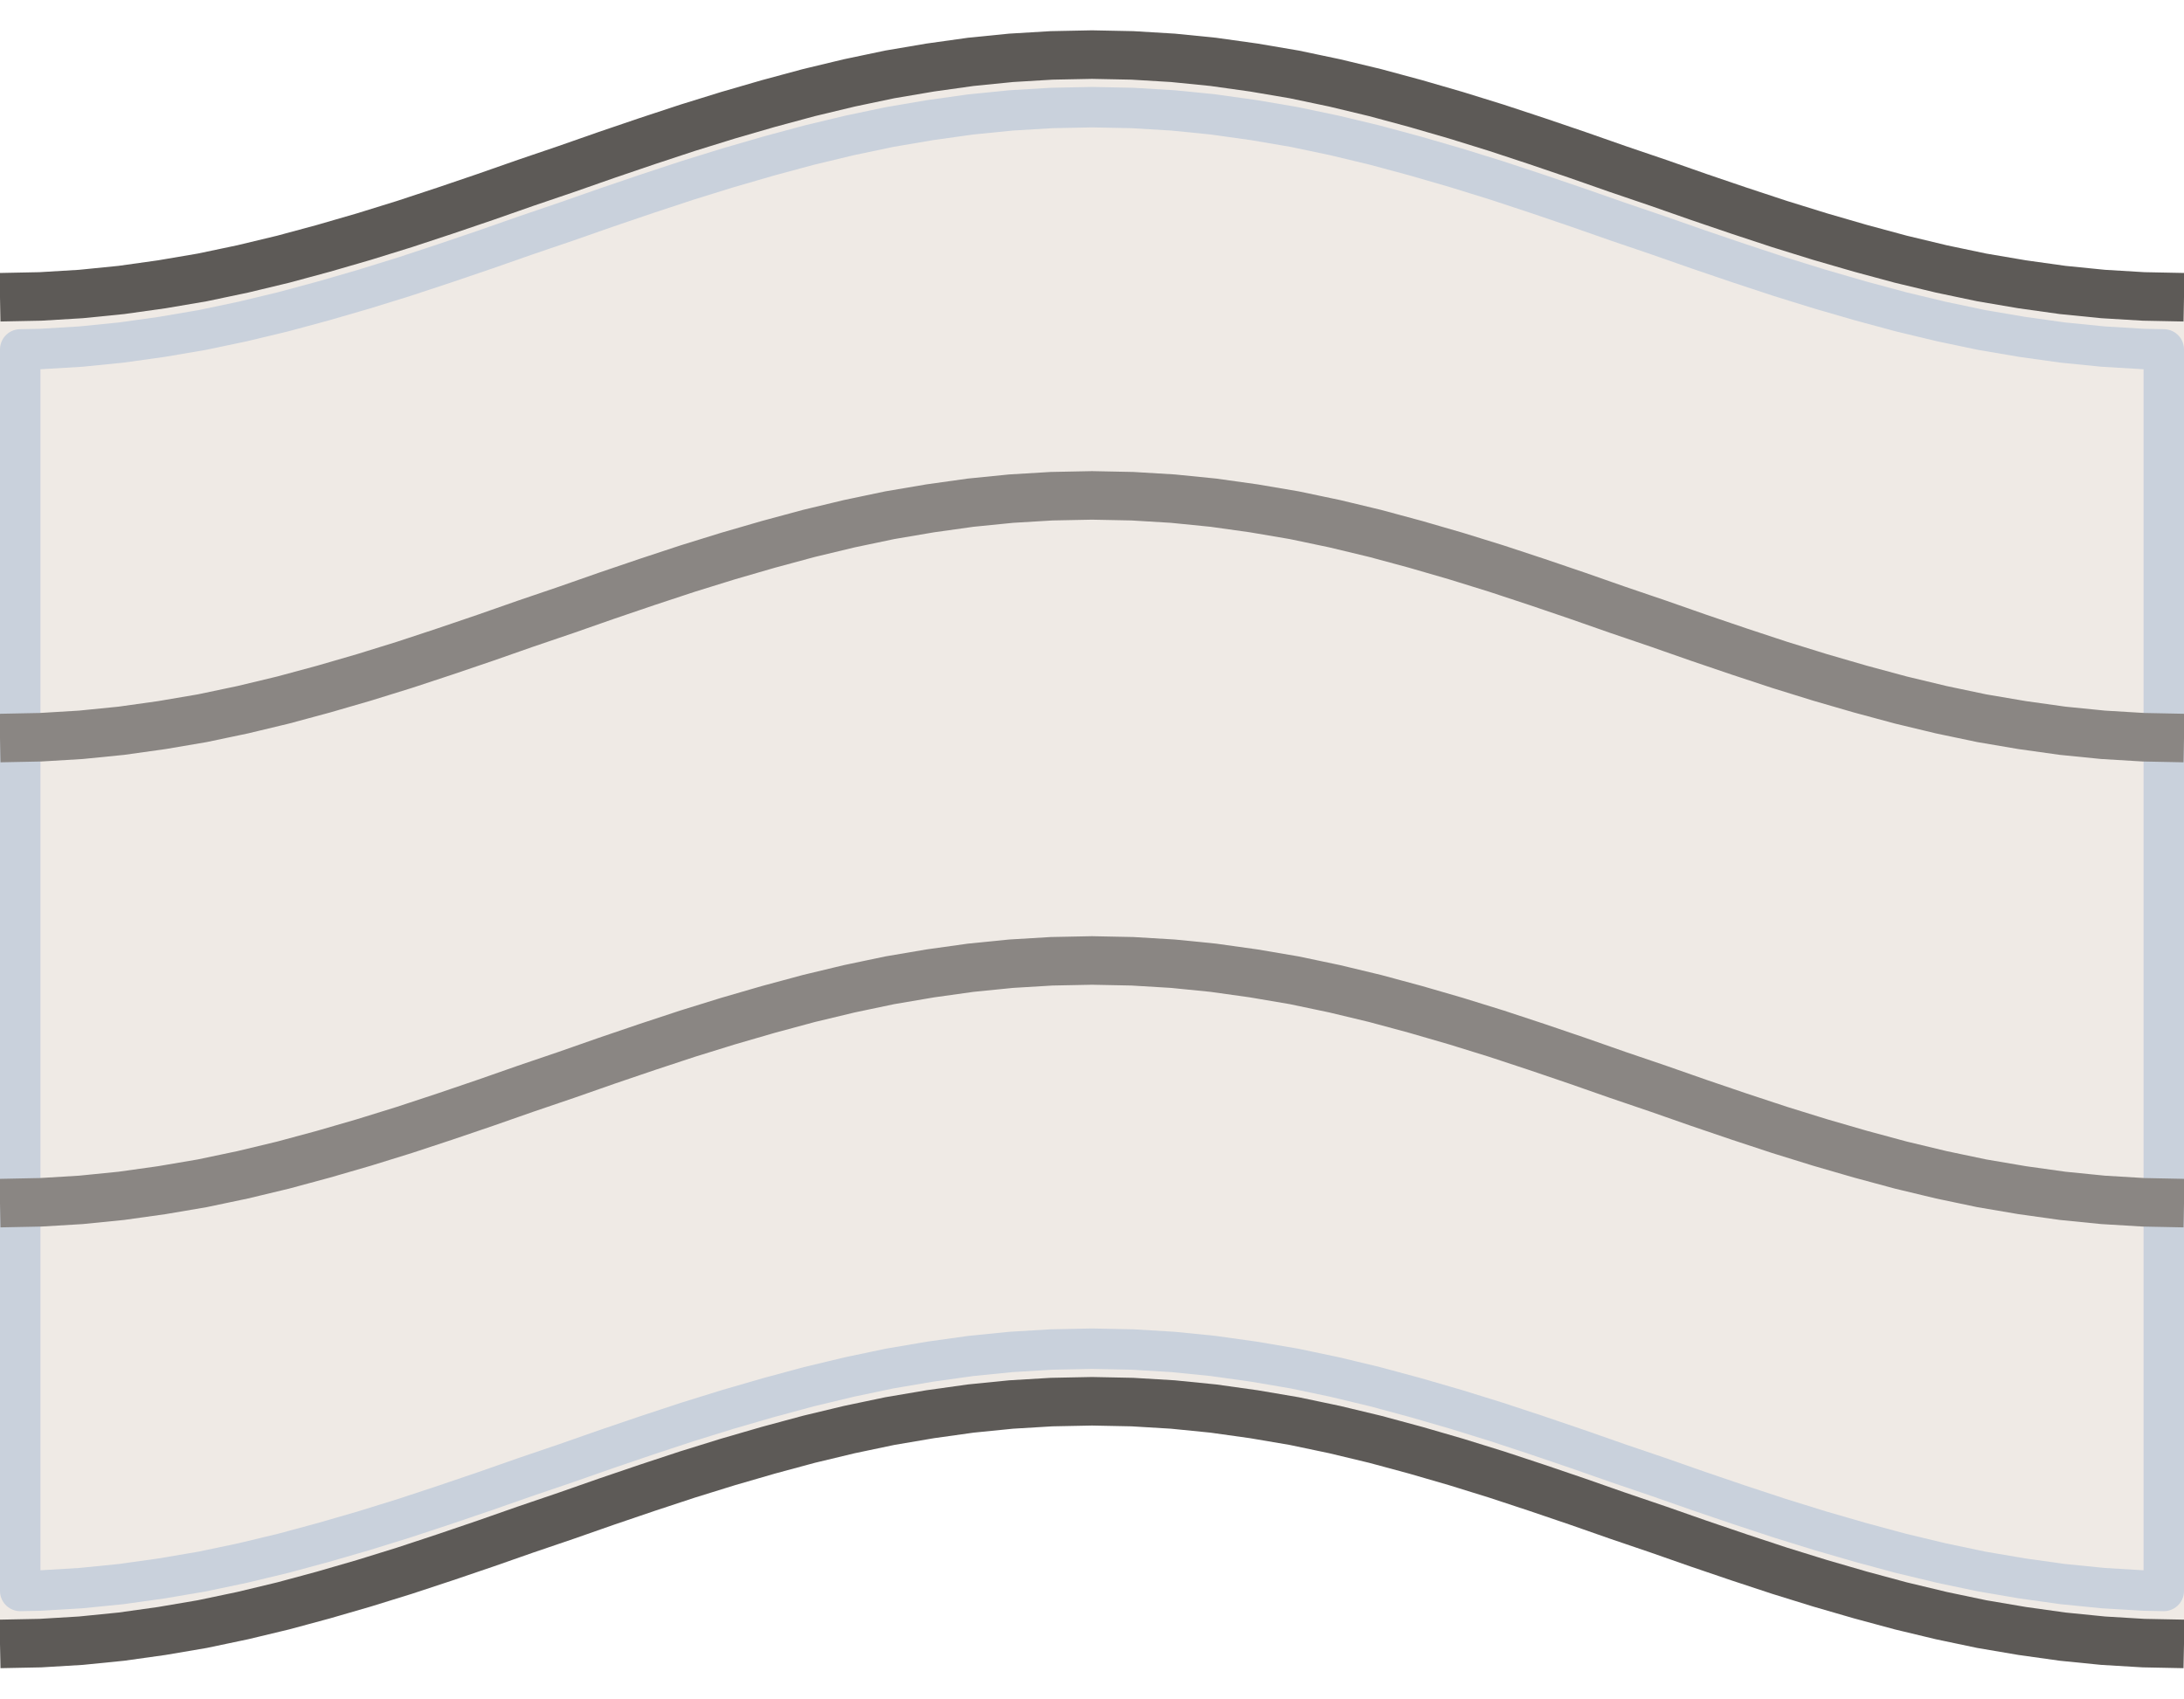
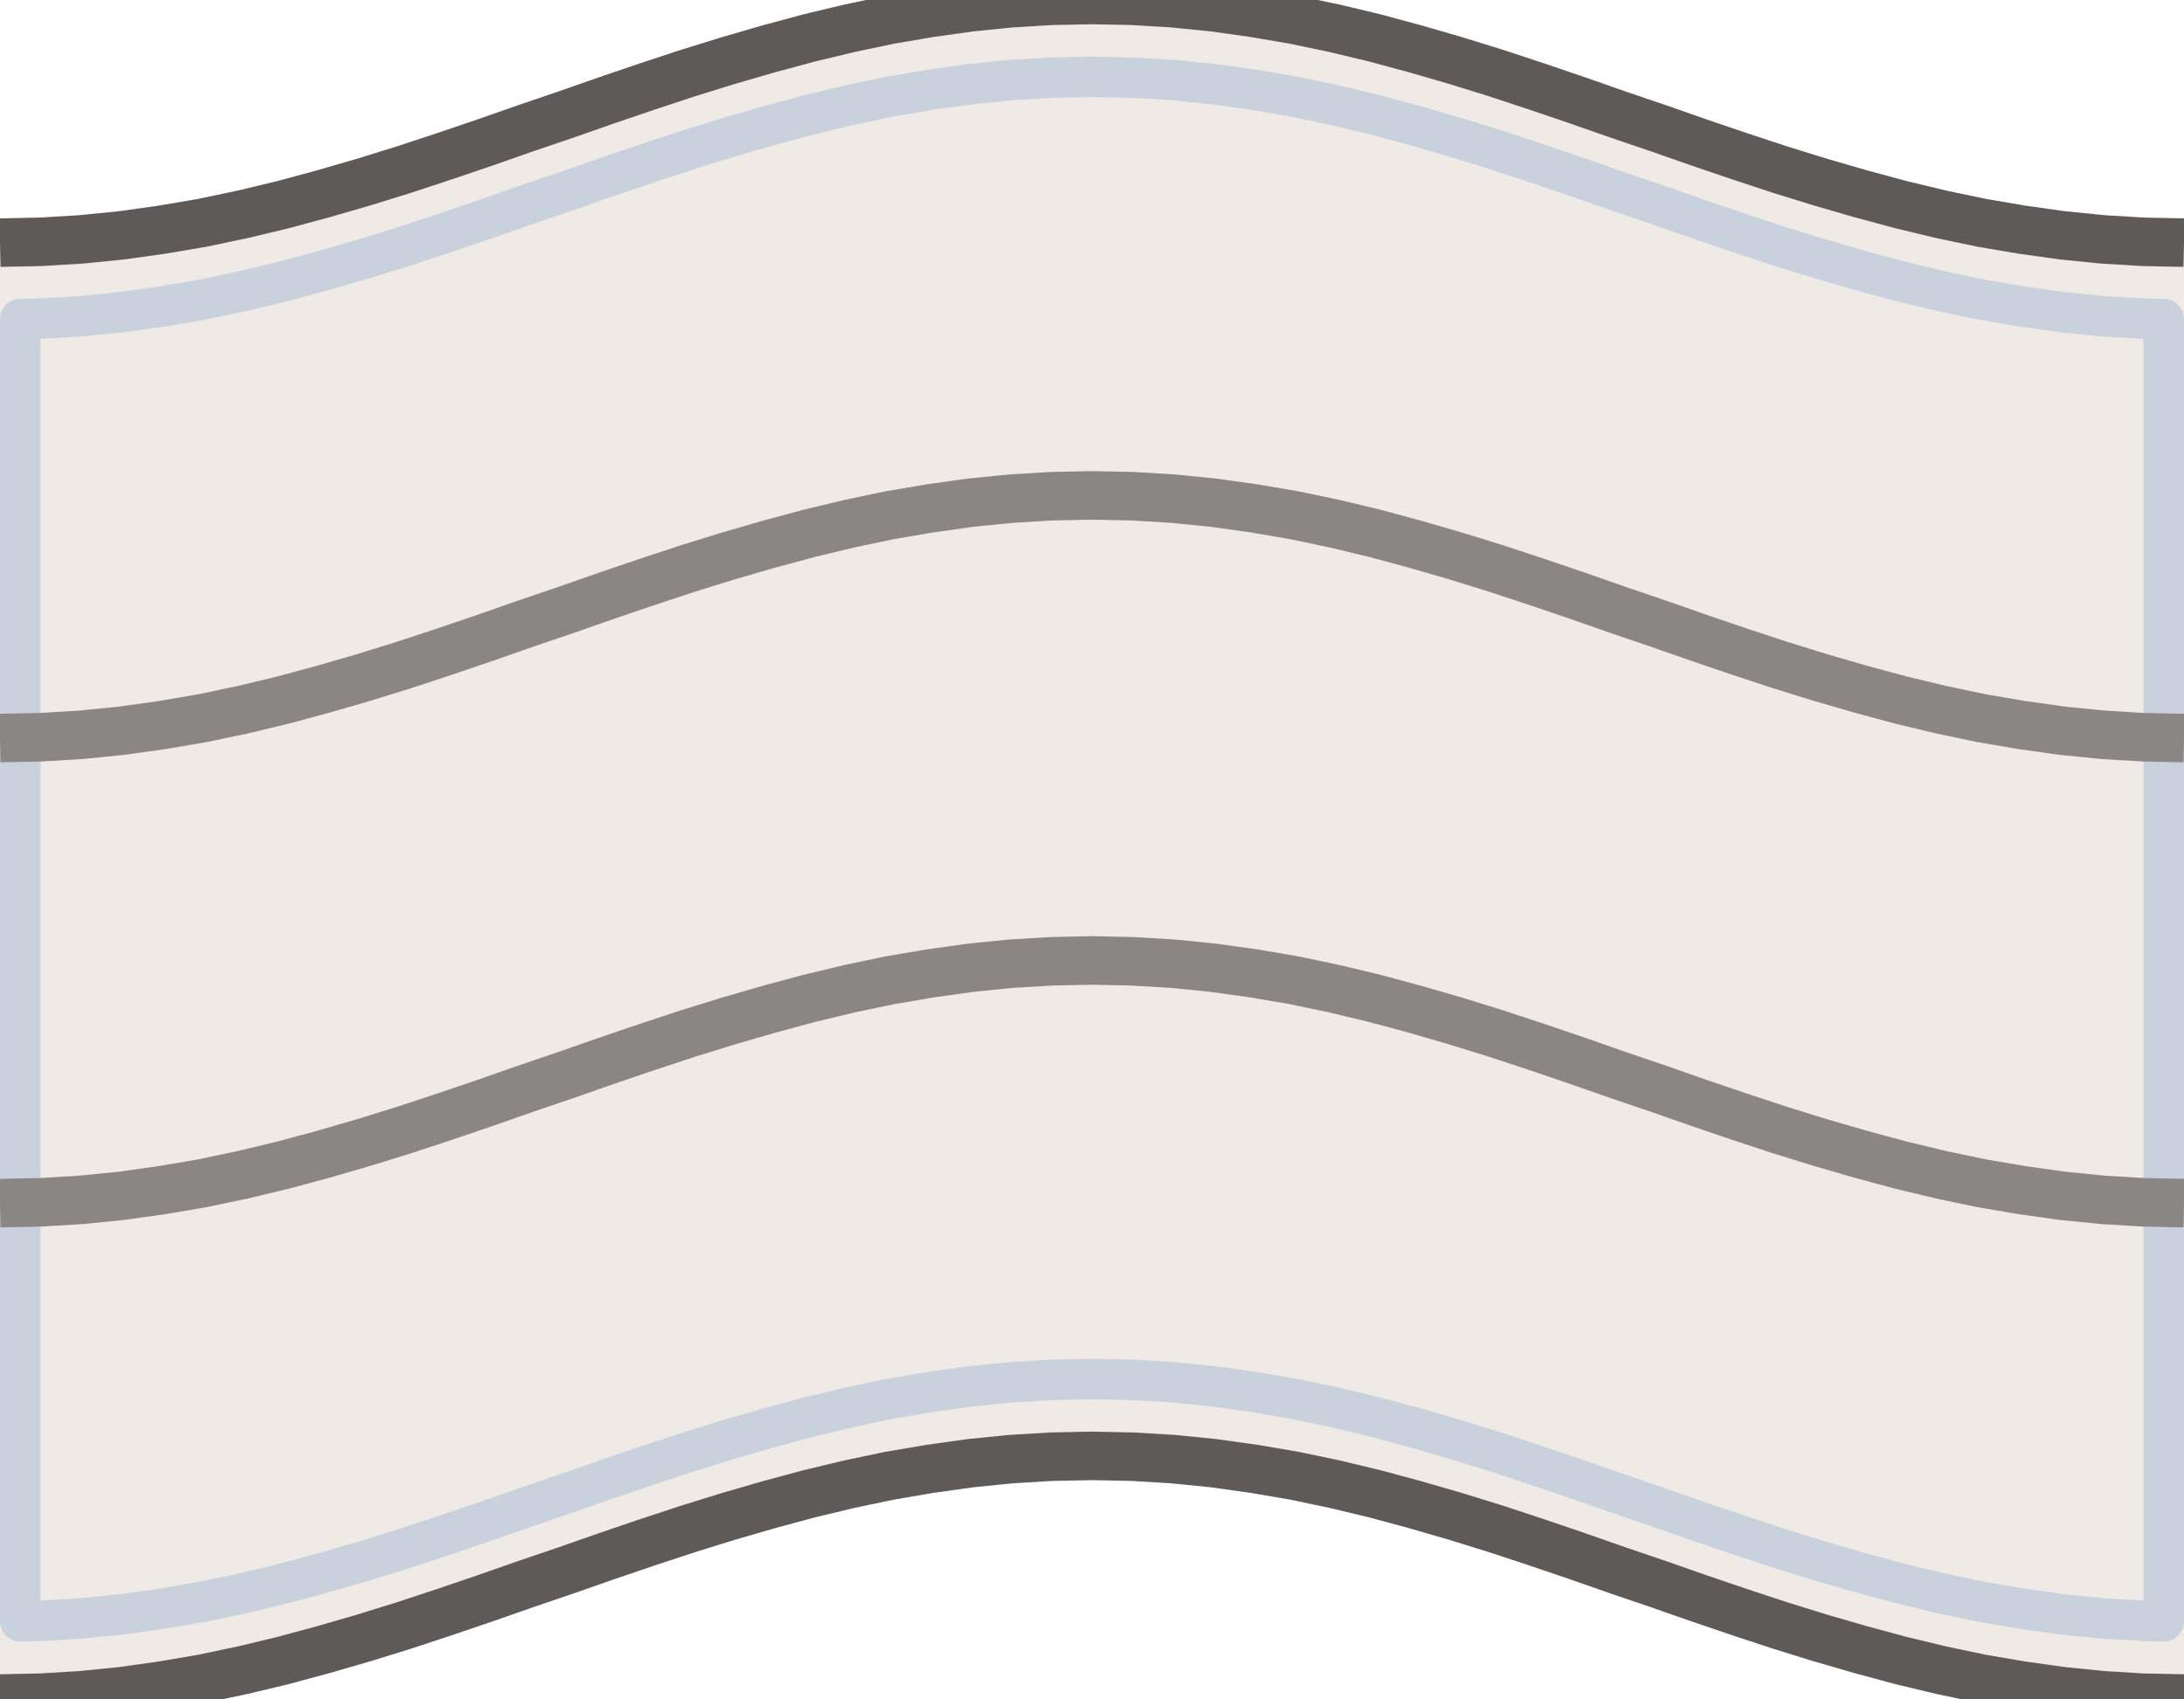
<svg xmlns="http://www.w3.org/2000/svg" width="54" height="42" viewBox="-27.0 -21.0 54 42">
-   <path d="M -27.00 -13.65 L -26.00 -13.67 L -25.00 -13.73 L -24.00 -13.83 L -23.00 -13.97 L -22.00 -14.14 L -21.00 -14.35 L -20.00 -14.59 L -19.00 -14.86 L -18.00 -15.15 L -17.00 -15.46 L -16.00 -15.79 L -15.00 -16.13 L -14.00 -16.48 L -13.00 -16.82 L -12.00 -17.17 L -11.00 -17.51 L -10.00 -17.84 L -9.00 -18.15 L -8.00 -18.44 L -7.00 -18.71 L -6.00 -18.95 L -5.00 -19.16 L -4.00 -19.33 L -3.00 -19.47 L -2.00 -19.57 L -1.00 -19.63 L 0.00 -19.65 L 1.00 -19.63 L 2.00 -19.57 L 3.00 -19.47 L 4.00 -19.33 L 5.00 -19.16 L 6.00 -18.95 L 7.00 -18.71 L 8.00 -18.44 L 9.00 -18.15 L 10.00 -17.84 L 11.00 -17.51 L 12.00 -17.17 L 13.00 -16.82 L 14.00 -16.48 L 15.00 -16.13 L 16.00 -15.79 L 17.00 -15.46 L 18.00 -15.15 L 19.00 -14.86 L 20.00 -14.59 L 21.00 -14.35 L 22.00 -14.14 L 23.00 -13.97 L 24.00 -13.83 L 25.00 -13.73 L 26.00 -13.67 L 27.00 -13.65 L 27.00 19.65 L 26.00 19.63 L 25.00 19.57 L 24.00 19.47 L 23.00 19.33 L 22.00 19.16 L 21.00 18.95 L 20.00 18.71 L 19.00 18.44 L 18.00 18.15 L 17.00 17.84 L 16.00 17.51 L 15.00 17.17 L 14.00 16.82 L 13.00 16.48 L 12.00 16.13 L 11.00 15.79 L 10.00 15.46 L 9.00 15.15 L 8.00 14.86 L 7.00 14.59 L 6.00 14.35 L 5.00 14.14 L 4.00 13.97 L 3.00 13.83 L 2.00 13.73 L 1.00 13.67 L 0.00 13.65 L -1.00 13.67 L -2.00 13.73 L -3.00 13.83 L -4.00 13.97 L -5.00 14.14 L -6.00 14.35 L -7.00 14.59 L -8.00 14.86 L -9.00 15.15 L -10.00 15.46 L -11.00 15.79 L -12.00 16.13 L -13.00 16.48 L -14.00 16.82 L -15.00 17.17 L -16.00 17.51 L -17.00 17.84 L -18.00 18.15 L -19.00 18.44 L -20.00 18.71 L -21.00 18.95 L -22.00 19.16 L -23.00 19.33 L -24.00 19.47 L -25.00 19.57 L -26.00 19.63 L -27.00 19.65 Z" fill="#efeae5" />
-   <path d="M -26.50 -12.36 L -26.00 -12.37 L -25.00 -12.43 L -24.00 -12.53 L -23.00 -12.67 L -22.00 -12.84 L -21.00 -13.05 L -20.00 -13.29 L -19.00 -13.56 L -18.00 -13.85 L -17.00 -14.16 L -16.00 -14.49 L -15.00 -14.83 L -14.00 -15.18 L -13.00 -15.52 L -12.00 -15.87 L -11.00 -16.21 L -10.00 -16.54 L -9.00 -16.85 L -8.00 -17.14 L -7.00 -17.41 L -6.00 -17.65 L -5.00 -17.86 L -4.00 -18.03 L -3.00 -18.17 L -2.00 -18.27 L -1.00 -18.33 L 0.00 -18.35 L 1.00 -18.33 L 2.00 -18.27 L 3.00 -18.17 L 4.00 -18.03 L 5.00 -17.86 L 6.00 -17.65 L 7.00 -17.41 L 8.00 -17.14 L 9.00 -16.85 L 10.00 -16.54 L 11.00 -16.21 L 12.00 -15.87 L 13.00 -15.52 L 14.00 -15.18 L 15.00 -14.83 L 16.00 -14.49 L 17.00 -14.16 L 18.00 -13.85 L 19.00 -13.56 L 20.00 -13.29 L 21.00 -13.05 L 22.00 -12.84 L 23.00 -12.67 L 24.00 -12.53 L 25.00 -12.43 L 26.00 -12.37 L 26.50 -12.36 L 26.50 18.34 L 26.00 18.33 L 25.00 18.27 L 24.00 18.17 L 23.00 18.03 L 22.00 17.86 L 21.00 17.65 L 20.00 17.41 L 19.00 17.14 L 18.00 16.85 L 17.00 16.54 L 16.00 16.21 L 15.00 15.87 L 14.00 15.52 L 13.00 15.18 L 12.00 14.83 L 11.00 14.49 L 10.00 14.16 L 9.00 13.85 L 8.00 13.56 L 7.00 13.29 L 6.00 13.05 L 5.00 12.84 L 4.00 12.67 L 3.00 12.53 L 2.00 12.43 L 1.00 12.37 L 0.00 12.35 L -1.00 12.37 L -2.00 12.43 L -3.00 12.53 L -4.00 12.67 L -5.00 12.84 L -6.00 13.05 L -7.00 13.29 L -8.00 13.56 L -9.00 13.85 L -10.00 14.16 L -11.00 14.49 L -12.00 14.83 L -13.00 15.18 L -14.00 15.52 L -15.00 15.87 L -16.00 16.21 L -17.00 16.54 L -18.00 16.85 L -19.00 17.14 L -20.00 17.41 L -21.00 17.65 L -22.00 17.86 L -23.00 18.03 L -24.00 18.17 L -25.00 18.27 L -26.00 18.33 L -26.50 18.34 Z" fill="none" stroke="#c9d1dc" stroke-width="1.0" stroke-linejoin="round" />
-   <path d="M -27.00 -13.65 L -26.00 -13.67 L -25.00 -13.73 L -24.00 -13.83 L -23.00 -13.97 L -22.00 -14.14 L -21.00 -14.35 L -20.00 -14.59 L -19.00 -14.86 L -18.00 -15.15 L -17.00 -15.46 L -16.00 -15.79 L -15.00 -16.13 L -14.00 -16.48 L -13.00 -16.82 L -12.00 -17.17 L -11.00 -17.51 L -10.00 -17.84 L -9.00 -18.15 L -8.00 -18.44 L -7.00 -18.71 L -6.00 -18.95 L -5.00 -19.16 L -4.00 -19.33 L -3.00 -19.47 L -2.00 -19.57 L -1.00 -19.63 L 0.00 -19.65 L 1.00 -19.63 L 2.00 -19.57 L 3.00 -19.47 L 4.00 -19.33 L 5.00 -19.16 L 6.00 -18.95 L 7.00 -18.71 L 8.00 -18.44 L 9.00 -18.15 L 10.00 -17.84 L 11.00 -17.51 L 12.00 -17.17 L 13.00 -16.82 L 14.00 -16.48 L 15.00 -16.13 L 16.00 -15.79 L 17.00 -15.46 L 18.00 -15.15 L 19.00 -14.86 L 20.00 -14.59 L 21.00 -14.35 L 22.00 -14.14 L 23.00 -13.97 L 24.00 -13.83 L 25.00 -13.73 L 26.00 -13.67 L 27.00 -13.65" fill="none" stroke="#5d5a57" stroke-width="1.2" />
-   <path d="M -27.00 19.65 L -26.00 19.63 L -25.00 19.57 L -24.00 19.47 L -23.00 19.33 L -22.00 19.16 L -21.00 18.95 L -20.00 18.71 L -19.00 18.44 L -18.00 18.15 L -17.00 17.84 L -16.00 17.51 L -15.00 17.17 L -14.00 16.82 L -13.00 16.48 L -12.00 16.13 L -11.00 15.79 L -10.00 15.46 L -9.00 15.15 L -8.00 14.86 L -7.00 14.59 L -6.00 14.35 L -5.00 14.14 L -4.00 13.97 L -3.00 13.83 L -2.00 13.73 L -1.00 13.67 L 0.00 13.65 L 1.00 13.67 L 2.00 13.73 L 3.00 13.83 L 4.00 13.97 L 5.00 14.14 L 6.00 14.35 L 7.00 14.59 L 8.00 14.86 L 9.00 15.15 L 10.00 15.46 L 11.00 15.79 L 12.00 16.13 L 13.00 16.48 L 14.00 16.82 L 15.00 17.17 L 16.00 17.51 L 17.00 17.84 L 18.00 18.15 L 19.00 18.44 L 20.00 18.71 L 21.00 18.95 L 22.00 19.16 L 23.00 19.33 L 24.00 19.47 L 25.00 19.57 L 26.00 19.63 L 27.00 19.65" fill="none" stroke="#5d5a57" stroke-width="1.2" />
+   <path d="M -27.00 -14.40 L -26.00 -14.42 L -25.00 -14.48 L -24.00 -14.58 L -23.00 -14.72 L -22.00 -14.89 L -21.00 -15.10 L -20.00 -15.34 L -19.00 -15.61 L -18.00 -15.90 L -17.00 -16.21 L -16.00 -16.54 L -15.00 -16.88 L -14.00 -17.23 L -13.00 -17.57 L -12.00 -17.92 L -11.00 -18.26 L -10.00 -18.59 L -9.00 -18.90 L -8.00 -19.19 L -7.00 -19.46 L -6.00 -19.70 L -5.00 -19.91 L -4.00 -20.08 L -3.00 -20.22 L -2.00 -20.32 L -1.00 -20.38 L 0.00 -20.40 L 1.00 -20.38 L 2.00 -20.32 L 3.00 -20.22 L 4.00 -20.08 L 5.00 -19.91 L 6.00 -19.70 L 7.00 -19.46 L 8.00 -19.19 L 9.00 -18.90 L 10.00 -18.59 L 11.00 -18.26 L 12.00 -17.92 L 13.00 -17.57 L 14.00 -17.23 L 15.00 -16.88 L 16.00 -16.54 L 17.00 -16.21 L 18.00 -15.90 L 19.00 -15.61 L 20.00 -15.34 L 21.00 -15.10 L 22.00 -14.89 L 23.00 -14.72 L 24.00 -14.58 L 25.00 -14.48 L 26.00 -14.42 L 27.00 -14.40 L 27.00 20.40 L 26.00 20.38 L 25.00 20.32 L 24.00 20.22 L 23.00 20.08 L 22.00 19.91 L 21.00 19.70 L 20.00 19.46 L 19.00 19.19 L 18.00 18.90 L 17.00 18.59 L 16.00 18.26 L 15.00 17.92 L 14.00 17.57 L 13.00 17.23 L 12.00 16.88 L 11.00 16.54 L 10.00 16.21 L 9.00 15.90 L 8.00 15.61 L 7.00 15.34 L 6.00 15.10 L 5.00 14.89 L 4.00 14.72 L 3.00 14.58 L 2.00 14.48 L 1.00 14.42 L 0.00 14.40 L -1.00 14.42 L -2.00 14.48 L -3.00 14.58 L -4.00 14.72 L -5.00 14.89 L -6.00 15.10 L -7.00 15.34 L -8.00 15.61 L -9.00 15.90 L -10.00 16.21 L -11.00 16.54 L -12.00 16.88 L -13.00 17.23 L -14.00 17.57 L -15.00 17.92 L -16.00 18.26 L -17.00 18.59 L -18.00 18.90 L -19.00 19.19 L -20.00 19.46 L -21.00 19.70 L -22.00 19.91 L -23.00 20.08 L -24.00 20.22 L -25.00 20.32 L -26.00 20.38 L -27.00 20.40 Z" fill="#efeae5" />
+   <path d="M -26.50 -13.11 L -26.00 -13.12 L -25.00 -13.18 L -24.00 -13.28 L -23.00 -13.42 L -22.00 -13.59 L -21.00 -13.80 L -20.00 -14.04 L -19.00 -14.31 L -18.00 -14.60 L -17.00 -14.91 L -16.00 -15.24 L -15.00 -15.58 L -14.00 -15.93 L -13.00 -16.27 L -12.00 -16.62 L -11.00 -16.96 L -10.00 -17.29 L -9.00 -17.60 L -8.00 -17.89 L -7.00 -18.16 L -6.00 -18.40 L -5.00 -18.61 L -4.00 -18.78 L -3.00 -18.92 L -2.00 -19.02 L -1.00 -19.08 L 0.00 -19.10 L 1.00 -19.08 L 2.00 -19.02 L 3.00 -18.92 L 4.00 -18.78 L 5.00 -18.61 L 6.00 -18.40 L 7.00 -18.16 L 8.00 -17.89 L 9.00 -17.60 L 10.00 -17.29 L 11.00 -16.96 L 12.00 -16.62 L 13.00 -16.27 L 14.00 -15.93 L 15.00 -15.58 L 16.00 -15.24 L 17.00 -14.91 L 18.00 -14.60 L 19.00 -14.31 L 20.00 -14.04 L 21.00 -13.80 L 22.00 -13.59 L 23.00 -13.42 L 24.00 -13.28 L 25.00 -13.18 L 26.00 -13.12 L 26.50 -13.11 L 26.50 19.09 L 26.00 19.08 L 25.00 19.02 L 24.00 18.92 L 23.00 18.78 L 22.00 18.61 L 21.00 18.40 L 20.00 18.16 L 19.00 17.89 L 18.00 17.60 L 17.00 17.29 L 16.00 16.96 L 15.00 16.62 L 14.00 16.27 L 13.00 15.93 L 12.00 15.58 L 11.00 15.24 L 10.00 14.91 L 9.00 14.60 L 8.00 14.31 L 7.00 14.04 L 6.00 13.80 L 5.00 13.59 L 4.00 13.42 L 3.00 13.28 L 2.00 13.18 L 1.00 13.12 L 0.00 13.10 L -1.00 13.12 L -2.00 13.18 L -3.00 13.28 L -4.00 13.42 L -5.00 13.59 L -6.00 13.80 L -7.00 14.04 L -8.00 14.31 L -9.00 14.60 L -10.00 14.91 L -11.00 15.24 L -12.00 15.58 L -13.00 15.93 L -14.00 16.27 L -15.00 16.62 L -16.00 16.96 L -17.00 17.29 L -18.00 17.60 L -19.00 17.89 L -20.00 18.16 L -21.00 18.40 L -22.00 18.61 L -23.00 18.78 L -24.00 18.92 L -25.00 19.02 L -26.00 19.08 L -26.50 19.09 Z" fill="none" stroke="#c9d1dc" stroke-width="1.0" stroke-linejoin="round" />
+   <path d="M -27.00 -15.00 L -26.00 -15.02 L -25.00 -15.08 L -24.00 -15.18 L -23.00 -15.32 L -22.00 -15.49 L -21.00 -15.70 L -20.00 -15.94 L -19.00 -16.21 L -18.00 -16.50 L -17.00 -16.81 L -16.00 -17.14 L -15.00 -17.48 L -14.00 -17.83 L -13.00 -18.17 L -12.00 -18.52 L -11.00 -18.86 L -10.00 -19.19 L -9.00 -19.50 L -8.00 -19.79 L -7.00 -20.06 L -6.00 -20.30 L -5.00 -20.51 L -4.00 -20.68 L -3.00 -20.82 L -2.00 -20.92 L -1.00 -20.98 L 0.00 -21.00 L 1.00 -20.98 L 2.00 -20.92 L 3.00 -20.82 L 4.00 -20.68 L 5.00 -20.51 L 6.00 -20.30 L 7.00 -20.06 L 8.00 -19.79 L 9.00 -19.50 L 10.00 -19.19 L 11.00 -18.86 L 12.00 -18.52 L 13.00 -18.17 L 14.00 -17.83 L 15.00 -17.48 L 16.00 -17.14 L 17.00 -16.81 L 18.00 -16.50 L 19.00 -16.21 L 20.00 -15.94 L 21.00 -15.70 L 22.00 -15.49 L 23.00 -15.32 L 24.00 -15.18 L 25.00 -15.08 L 26.00 -15.02 L 27.00 -15.00" fill="none" stroke="#5d5a57" stroke-width="1.2" />
+   <path d="M -27.00 21.00 L -26.00 20.98 L -25.00 20.92 L -24.00 20.82 L -23.00 20.68 L -22.00 20.51 L -21.00 20.30 L -20.00 20.06 L -19.00 19.79 L -18.00 19.50 L -17.00 19.19 L -16.00 18.86 L -15.00 18.52 L -14.00 18.17 L -13.00 17.83 L -12.00 17.48 L -11.00 17.14 L -10.00 16.81 L -9.00 16.50 L -8.00 16.21 L -7.00 15.94 L -6.00 15.70 L -5.00 15.49 L -4.00 15.32 L -3.00 15.18 L -2.00 15.08 L -1.00 15.02 L 0.00 15.00 L 1.00 15.02 L 2.00 15.08 L 3.00 15.18 L 4.00 15.32 L 5.00 15.49 L 6.00 15.70 L 7.00 15.94 L 8.00 16.21 L 9.00 16.50 L 10.00 16.81 L 11.00 17.14 L 12.00 17.48 L 13.00 17.83 L 14.00 18.17 L 15.00 18.52 L 16.00 18.86 L 17.00 19.19 L 18.00 19.50 L 19.00 19.79 L 20.00 20.06 L 21.00 20.30 L 22.00 20.51 L 23.00 20.68 L 24.00 20.82 L 25.00 20.92 L 26.00 20.98 L 27.00 21.00" fill="none" stroke="#5d5a57" stroke-width="1.2" />
  <path d="M -27.00 -2.75 L -26.00 -2.77 L -25.00 -2.83 L -24.00 -2.93 L -23.00 -3.07 L -22.00 -3.24 L -21.00 -3.45 L -20.00 -3.69 L -19.00 -3.96 L -18.00 -4.25 L -17.00 -4.56 L -16.00 -4.89 L -15.00 -5.23 L -14.00 -5.58 L -13.00 -5.92 L -12.00 -6.27 L -11.00 -6.61 L -10.00 -6.94 L -9.00 -7.25 L -8.00 -7.54 L -7.00 -7.81 L -6.00 -8.05 L -5.00 -8.26 L -4.00 -8.43 L -3.00 -8.57 L -2.00 -8.67 L -1.00 -8.73 L 0.00 -8.75 L 1.00 -8.73 L 2.00 -8.67 L 3.00 -8.57 L 4.00 -8.43 L 5.00 -8.26 L 6.00 -8.05 L 7.00 -7.81 L 8.00 -7.54 L 9.00 -7.25 L 10.00 -6.94 L 11.00 -6.61 L 12.00 -6.27 L 13.00 -5.92 L 14.00 -5.58 L 15.00 -5.23 L 16.00 -4.89 L 17.00 -4.56 L 18.00 -4.25 L 19.00 -3.96 L 20.00 -3.69 L 21.00 -3.45 L 22.00 -3.24 L 23.00 -3.07 L 24.00 -2.93 L 25.00 -2.83 L 26.00 -2.77 L 27.00 -2.75" fill="none" stroke="#8a8683" stroke-width="1.2" />
  <path d="M -27.00 8.75 L -26.00 8.73 L -25.00 8.67 L -24.00 8.57 L -23.00 8.43 L -22.00 8.26 L -21.00 8.05 L -20.00 7.81 L -19.00 7.54 L -18.00 7.25 L -17.00 6.94 L -16.00 6.61 L -15.00 6.27 L -14.00 5.92 L -13.00 5.58 L -12.00 5.23 L -11.00 4.89 L -10.00 4.56 L -9.00 4.25 L -8.00 3.96 L -7.00 3.69 L -6.00 3.45 L -5.00 3.24 L -4.00 3.07 L -3.00 2.93 L -2.00 2.83 L -1.00 2.77 L 0.00 2.75 L 1.00 2.77 L 2.00 2.83 L 3.00 2.93 L 4.00 3.07 L 5.00 3.24 L 6.00 3.45 L 7.00 3.69 L 8.00 3.96 L 9.00 4.25 L 10.00 4.56 L 11.00 4.89 L 12.00 5.23 L 13.00 5.58 L 14.00 5.92 L 15.00 6.27 L 16.00 6.61 L 17.00 6.94 L 18.00 7.25 L 19.00 7.54 L 20.00 7.81 L 21.00 8.05 L 22.00 8.26 L 23.00 8.43 L 24.00 8.57 L 25.00 8.67 L 26.00 8.73 L 27.00 8.75" fill="none" stroke="#8a8683" stroke-width="1.2" />
</svg>
